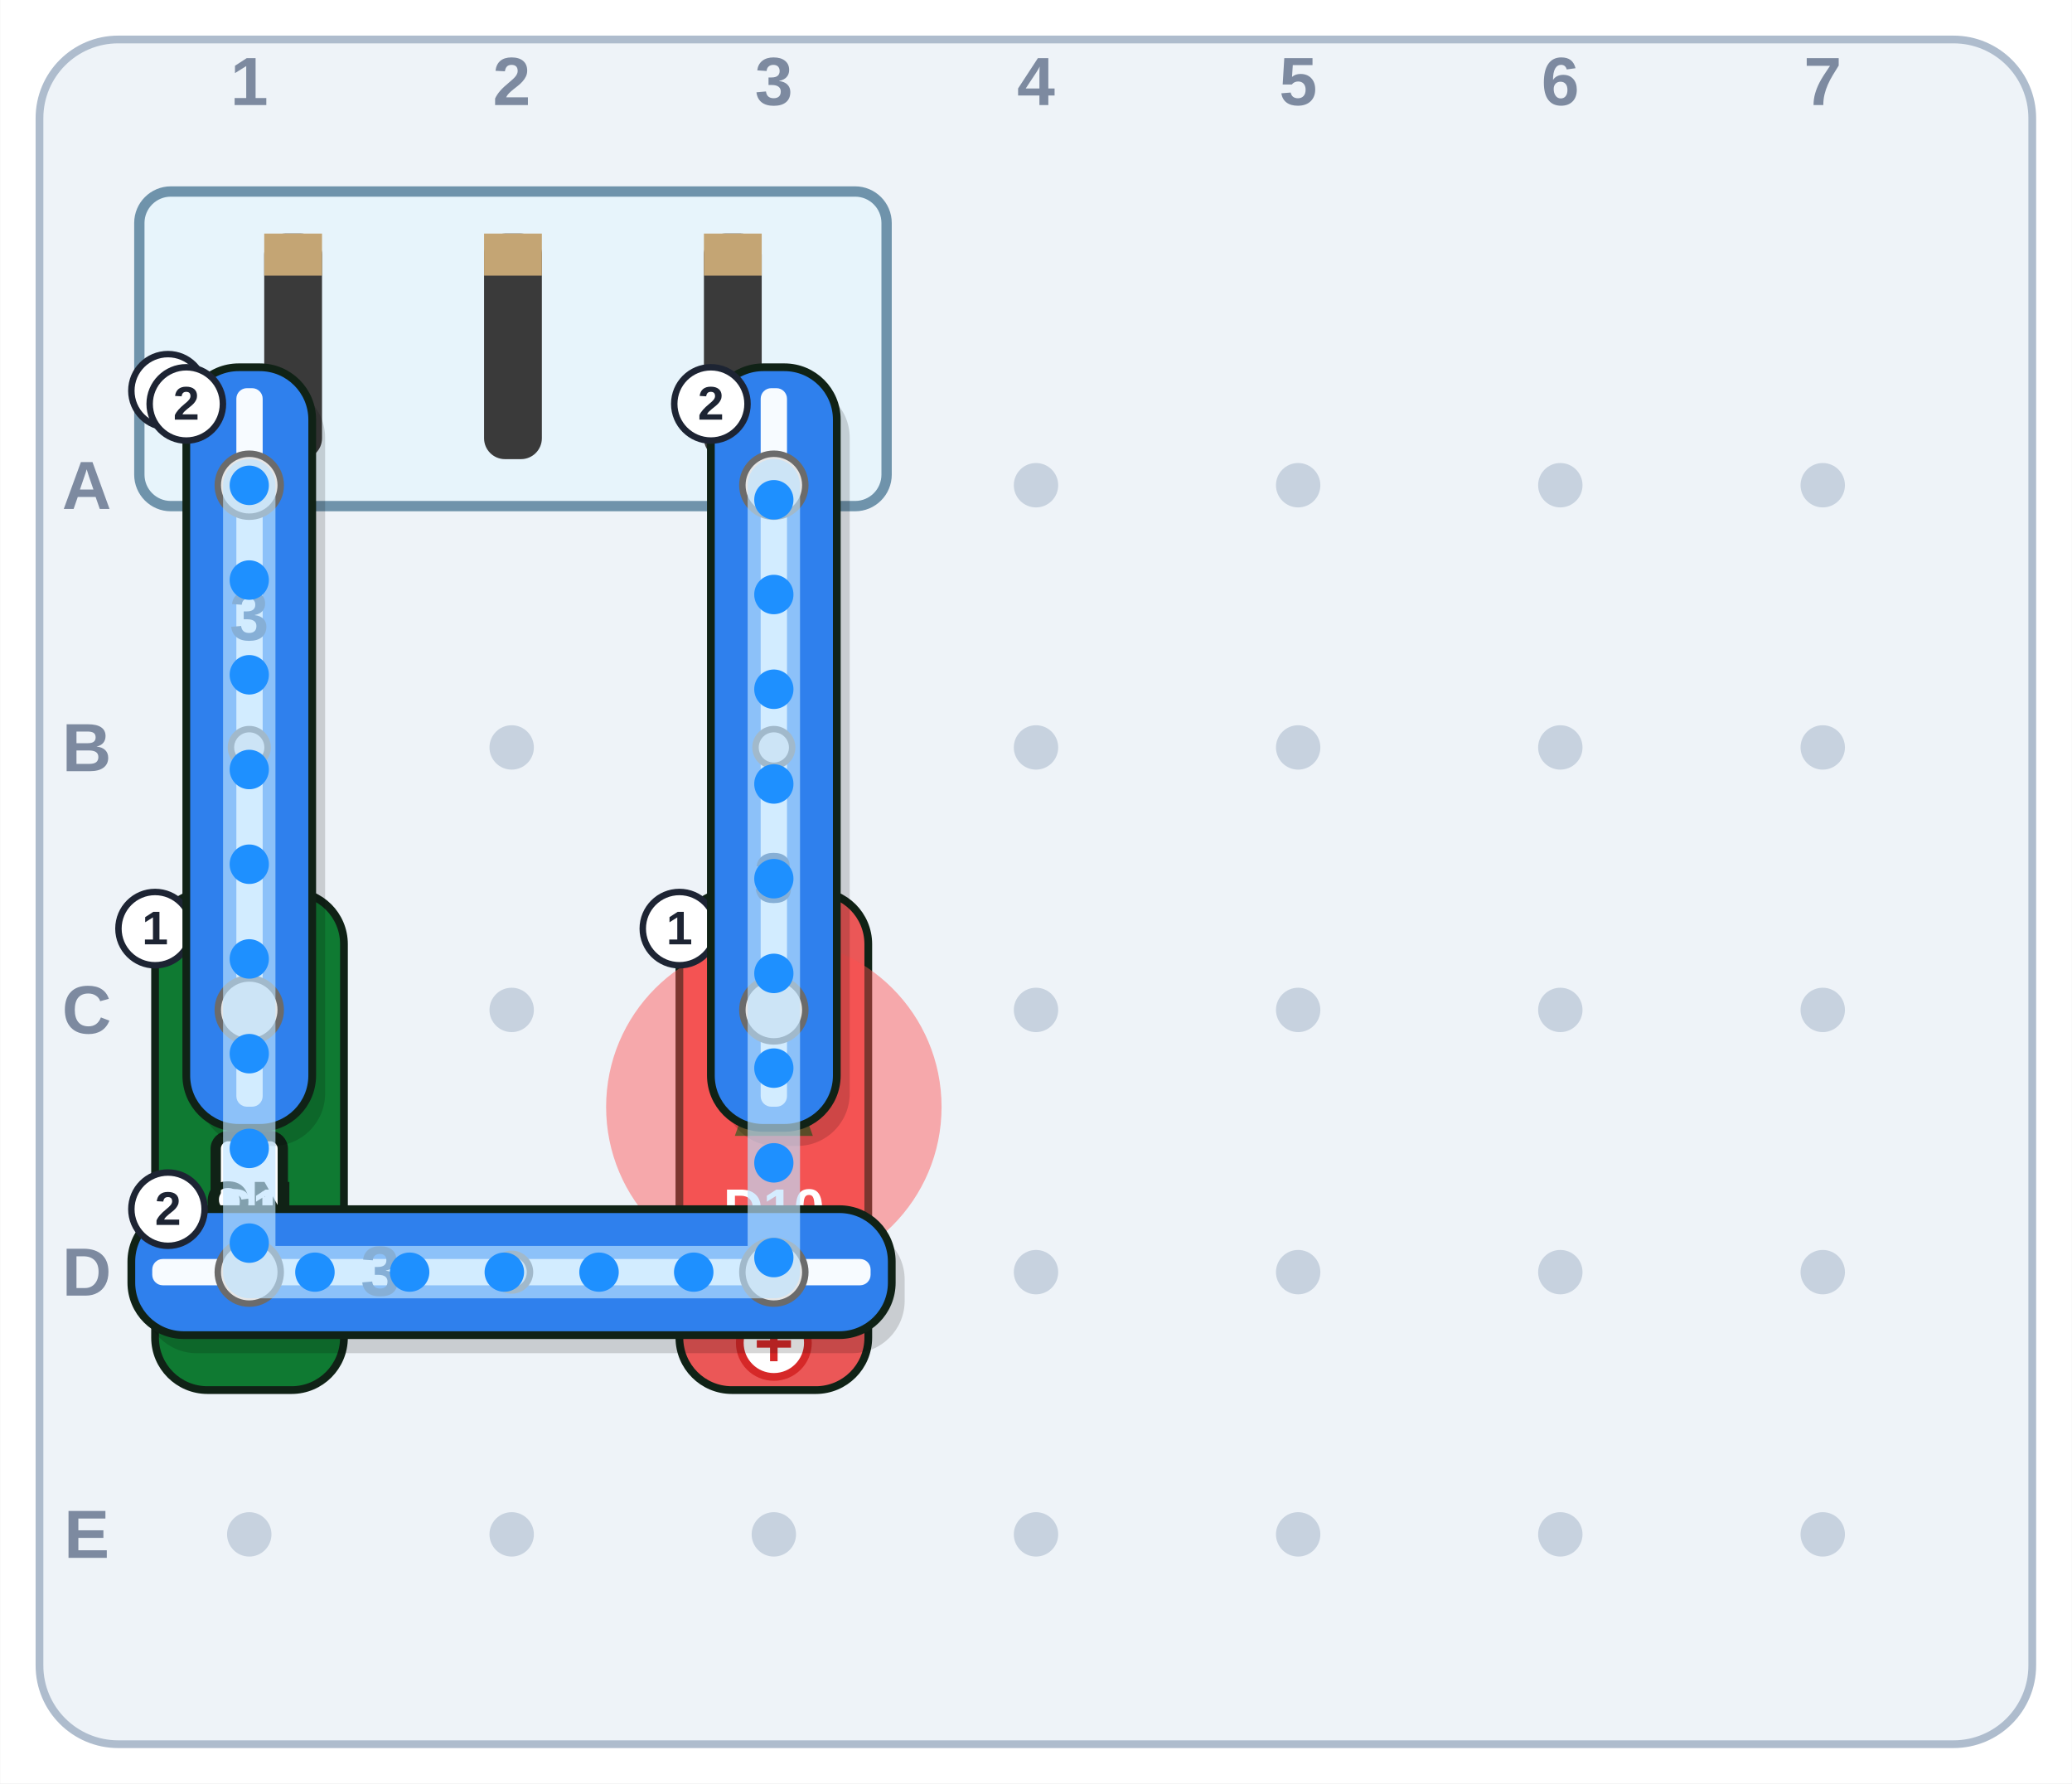
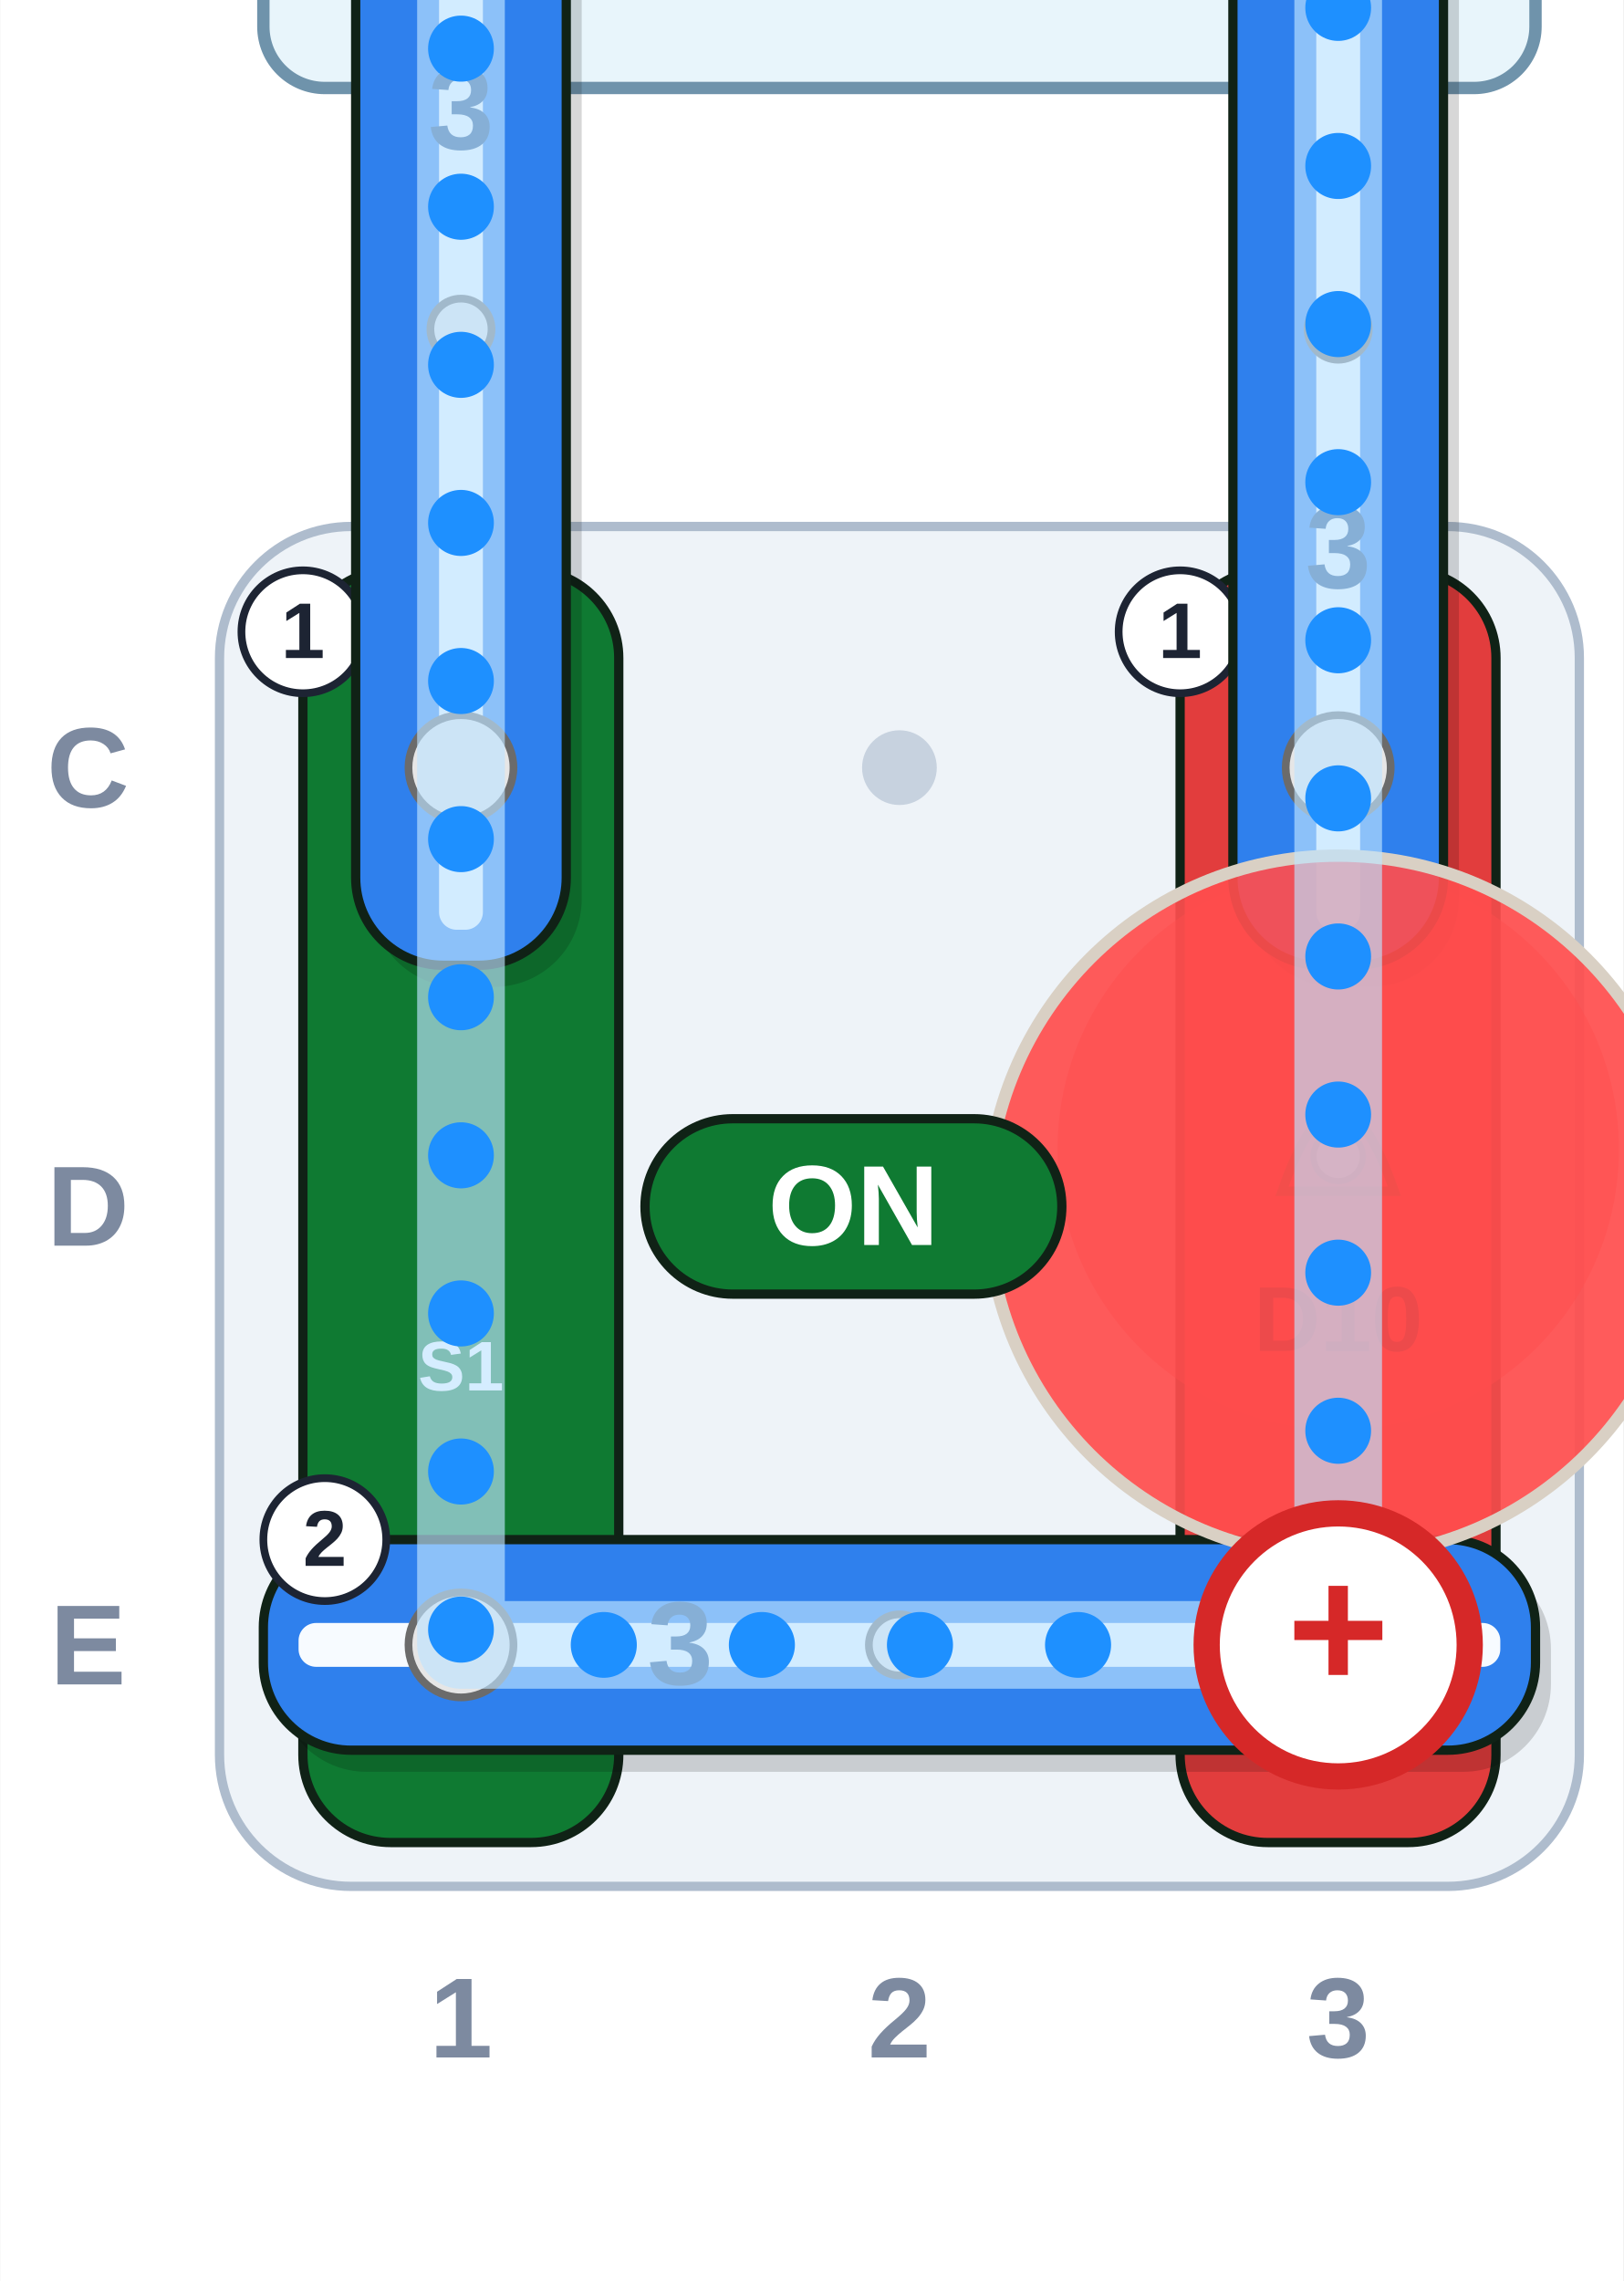
- <svg xmlns="http://www.w3.org/2000/svg" width="803" height="691" viewBox="198.6 100.2 802.8 691.0" font-family="'Avenir Next','Trebuchet MS','Helvetica Neue',Arial,sans-serif">
-   <rect x="198.6" y="100.2" width="802.8" height="691.0" fill="#ffffff" />
-   <rect x="213.8" y="115.5" width="772.3" height="660.5" rx="30.5" fill="#eef3f8" stroke="#aebccd" stroke-width="3" />
-   <circle cx="295.1" cy="288.2" r="8.6" fill="#c7d2df" />
-   <circle cx="396.8" cy="288.2" r="8.6" fill="#c7d2df" />
-   <circle cx="498.4" cy="288.2" r="8.6" fill="#c7d2df" />
-   <circle cx="600.0" cy="288.2" r="8.6" fill="#c7d2df" />
-   <circle cx="701.6" cy="288.2" r="8.6" fill="#c7d2df" />
-   <circle cx="803.2" cy="288.2" r="8.6" fill="#c7d2df" />
-   <circle cx="904.9" cy="288.2" r="8.6" fill="#c7d2df" />
-   <circle cx="295.1" cy="389.8" r="8.6" fill="#c7d2df" />
-   <circle cx="396.8" cy="389.8" r="8.6" fill="#c7d2df" />
-   <circle cx="498.4" cy="389.8" r="8.6" fill="#c7d2df" />
-   <circle cx="600.0" cy="389.8" r="8.6" fill="#c7d2df" />
-   <circle cx="701.6" cy="389.8" r="8.6" fill="#c7d2df" />
-   <circle cx="803.2" cy="389.8" r="8.6" fill="#c7d2df" />
-   <circle cx="904.9" cy="389.8" r="8.6" fill="#c7d2df" />
-   <circle cx="295.1" cy="491.5" r="8.6" fill="#c7d2df" />
-   <circle cx="396.8" cy="491.5" r="8.6" fill="#c7d2df" />
-   <circle cx="498.4" cy="491.5" r="8.6" fill="#c7d2df" />
-   <circle cx="600.0" cy="491.5" r="8.6" fill="#c7d2df" />
-   <circle cx="701.6" cy="491.5" r="8.6" fill="#c7d2df" />
-   <circle cx="803.2" cy="491.5" r="8.6" fill="#c7d2df" />
-   <circle cx="904.9" cy="491.5" r="8.6" fill="#c7d2df" />
-   <circle cx="295.1" cy="593.1" r="8.6" fill="#c7d2df" />
-   <circle cx="396.8" cy="593.1" r="8.6" fill="#c7d2df" />
-   <circle cx="498.4" cy="593.1" r="8.6" fill="#c7d2df" />
-   <circle cx="600.0" cy="593.1" r="8.6" fill="#c7d2df" />
-   <circle cx="701.6" cy="593.1" r="8.6" fill="#c7d2df" />
-   <circle cx="803.2" cy="593.1" r="8.6" fill="#c7d2df" />
-   <circle cx="904.9" cy="593.1" r="8.6" fill="#c7d2df" />
-   <circle cx="295.1" cy="694.7" r="8.6" fill="#c7d2df" />
-   <circle cx="396.8" cy="694.7" r="8.6" fill="#c7d2df" />
-   <circle cx="498.4" cy="694.7" r="8.6" fill="#c7d2df" />
-   <circle cx="600.0" cy="694.7" r="8.6" fill="#c7d2df" />
-   <circle cx="701.6" cy="694.7" r="8.6" fill="#c7d2df" />
-   <circle cx="803.2" cy="694.7" r="8.6" fill="#c7d2df" />
-   <circle cx="904.9" cy="694.7" r="8.6" fill="#c7d2df" />
-   <text x="232.1" y="297.4" font-size="26.422" fill="#7d8aa0" font-weight="bold" text-anchor="middle">
-     <tspan x="232.1" dy="0.0">A</tspan>
+ <svg xmlns="http://www.w3.org/2000/svg" width="526" height="739" viewBox="337.2 41.3 525.6 738.7" font-family="'Avenir Next','Trebuchet MS','Helvetica Neue',Arial,sans-serif">
+   <rect x="337.2" y="41.3" width="525.6" height="738.7" fill="#ffffff" />
+   <rect x="408.2" y="211.8" width="440.4" height="440.4" rx="42.6" fill="#eef3f8" stroke="#aebccd" stroke-width="3" data-grid="3x3" />
+   <circle cx="486.4" cy="289.9" r="12.1" fill="#c7d2df" />
+   <circle cx="628.4" cy="289.9" r="12.1" fill="#c7d2df" />
+   <circle cx="770.5" cy="289.9" r="12.1" fill="#c7d2df" />
+   <circle cx="486.4" cy="432.0" r="12.1" fill="#c7d2df" />
+   <circle cx="628.4" cy="432.0" r="12.1" fill="#c7d2df" />
+   <circle cx="770.5" cy="432.0" r="12.1" fill="#c7d2df" />
+   <circle cx="486.4" cy="574.0" r="12.1" fill="#c7d2df" />
+   <circle cx="628.4" cy="574.0" r="12.1" fill="#c7d2df" />
+   <circle cx="770.5" cy="574.0" r="12.1" fill="#c7d2df" />
+   <text x="365.6" y="302.7" font-size="36.935" fill="#7d8aa0" font-weight="bold" text-anchor="middle">
+     <tspan x="365.6" dy="0.0">C</tspan>
  </text>
-   <text x="232.1" y="399.0" font-size="26.422" fill="#7d8aa0" font-weight="bold" text-anchor="middle">
-     <tspan x="232.1" dy="0.0">B</tspan>
+   <text x="365.6" y="444.7" font-size="36.935" fill="#7d8aa0" font-weight="bold" text-anchor="middle">
+     <tspan x="365.6" dy="0.0">D</tspan>
  </text>
-   <text x="232.1" y="500.6" font-size="26.422" fill="#7d8aa0" font-weight="bold" text-anchor="middle">
-     <tspan x="232.1" dy="0.0">C</tspan>
+   <text x="365.6" y="586.8" font-size="36.935" fill="#7d8aa0" font-weight="bold" text-anchor="middle">
+     <tspan x="365.6" dy="0.0">E</tspan>
  </text>
-   <text x="232.1" y="602.2" font-size="26.422" fill="#7d8aa0" font-weight="bold" text-anchor="middle">
-     <tspan x="232.1" dy="0.0">D</tspan>
+   <text x="486.4" y="707.6" font-size="36.935" fill="#7d8aa0" font-weight="bold" text-anchor="middle">
+     <tspan x="486.4" dy="0.0">1</tspan>
  </text>
-   <text x="232.1" y="703.8" font-size="26.422" fill="#7d8aa0" font-weight="bold" text-anchor="middle">
-     <tspan x="232.1" dy="0.0">E</tspan>
+   <text x="628.4" y="707.6" font-size="36.935" fill="#7d8aa0" font-weight="bold" text-anchor="middle">
+     <tspan x="628.4" dy="0.0">2</tspan>
  </text>
-   <text x="295.1" y="140.9" font-size="26.422" fill="#7d8aa0" font-weight="bold" text-anchor="middle">
-     <tspan x="295.1" dy="0.0">1</tspan>
+   <text x="770.5" y="707.6" font-size="36.935" fill="#7d8aa0" font-weight="bold" text-anchor="middle">
+     <tspan x="770.5" dy="0.0">3</tspan>
  </text>
-   <text x="396.8" y="140.9" font-size="26.422" fill="#7d8aa0" font-weight="bold" text-anchor="middle">
-     <tspan x="396.8" dy="0.0">2</tspan>
-   </text>
-   <text x="498.4" y="140.9" font-size="26.422" fill="#7d8aa0" font-weight="bold" text-anchor="middle">
-     <tspan x="498.4" dy="0.0">3</tspan>
-   </text>
-   <text x="600.0" y="140.9" font-size="26.422" fill="#7d8aa0" font-weight="bold" text-anchor="middle">
-     <tspan x="600.0" dy="0.0">4</tspan>
-   </text>
-   <text x="701.6" y="140.9" font-size="26.422" fill="#7d8aa0" font-weight="bold" text-anchor="middle">
-     <tspan x="701.6" dy="0.0">5</tspan>
-   </text>
-   <text x="803.2" y="140.9" font-size="26.422" fill="#7d8aa0" font-weight="bold" text-anchor="middle">
-     <tspan x="803.2" dy="0.0">6</tspan>
-   </text>
-   <text x="904.9" y="140.9" font-size="26.422" fill="#7d8aa0" font-weight="bold" text-anchor="middle">
-     <tspan x="904.9" dy="0.0">7</tspan>
-   </text>
-   <g opacity="1">
-     <rect x="252.5" y="174.4" width="289.6" height="121.9" rx="12.2" fill="#e7f4fb" stroke="#6f93ab" stroke-width="4" />
-     <rect x="300.9" y="190.7" width="22.4" height="87.4" rx="8.1" fill="#3a3a3a" />
-     <rect x="300.9" y="190.7" width="22.4" height="16.3" fill="#c4a574" />
-     <rect x="386.1" y="190.7" width="22.4" height="87.4" rx="8.1" fill="#3a3a3a" />
-     <rect x="386.1" y="190.7" width="22.4" height="16.3" fill="#c4a574" />
-     <rect x="471.3" y="190.7" width="22.4" height="87.4" rx="8.1" fill="#3a3a3a" />
-     <rect x="471.3" y="190.7" width="22.4" height="16.3" fill="#c4a574" />
-     <circle cx="295.1" cy="288.2" r="16.3" fill="#d8dde3" stroke="#5c6770" stroke-width="3" />
-     <text x="295.1" y="259.8" font-size="28.454" fill="#c0392b" font-weight="bold" text-anchor="middle">
-       <tspan x="295.1" dy="0.0">+</tspan>
+   <g opacity="1" data-step="2" data-key="B3B" data-want="1A 3A span=3 depth=3" data-drawn="1A 3A span=3 depth=3">
+     <rect x="422.4" y="-342.2" width="412.0" height="412.0" rx="19.9" fill="#e7f4fb" fill-opacity="0.96" stroke="#6f93ab" stroke-width="4" />
+     <rect x="453.7" y="-325.7" width="349.5" height="56.8" rx="17.0" fill="#3a3a3a" />
+     <rect x="453.7" y="-325.7" width="71.0" height="56.8" rx="14.2" fill="#c4a574" />
+     <rect x="453.7" y="-235.7" width="349.5" height="56.8" rx="17.0" fill="#3a3a3a" />
+     <rect x="732.1" y="-235.7" width="71.0" height="56.8" rx="14.2" fill="#c4a574" />
+     <rect x="453.7" y="-145.7" width="349.5" height="56.8" rx="17.0" fill="#3a3a3a" />
+     <rect x="453.7" y="-145.7" width="71.0" height="56.8" rx="14.2" fill="#c4a574" />
+     <text x="628.4" y="20.0" font-size="34.093" fill="#c0392b" font-weight="bold" text-anchor="middle">
+       <tspan x="628.4" dy="0.0">4.5V</tspan>
    </text>
-     <circle cx="498.4" cy="288.2" r="16.3" fill="#d8dde3" stroke="#5c6770" stroke-width="3" />
-     <text x="498.4" y="259.8" font-size="28.454" fill="#22405f" font-weight="bold" text-anchor="middle">
-       <tspan x="498.4" dy="0.0">−</tspan>
+     <circle cx="486.4" cy="5.8" r="22.7" fill="#d8dde3" stroke="#5c6770" stroke-width="3" />
+     <text x="557.4" y="22.8" font-size="56.822" fill="#c0392b" font-weight="bold" text-anchor="middle">
+       <tspan x="557.4" dy="0.0">+</tspan>
    </text>
-     <circle cx="263.6" cy="251.6" r="14.2" fill="#fff" stroke="#1d2433" stroke-width="2.5" />
-     <text x="263.6" y="257.7" font-size="18.292" fill="#1d2433" font-weight="bold" text-anchor="middle">
-       <tspan x="263.6" dy="0.0">1</tspan>
+     <circle cx="770.5" cy="5.8" r="22.7" fill="#d8dde3" stroke="#5c6770" stroke-width="3" />
+     <text x="699.4" y="22.8" font-size="56.822" fill="#22405f" font-weight="bold" text-anchor="middle">
+       <tspan x="699.4" dy="0.0">−</tspan>
+     </text>
+     <circle cx="442.3" cy="-45.3" r="19.9" fill="#fff" stroke="#1d2433" stroke-width="2.5" />
+     <text x="442.3" y="-36.8" font-size="25.57" fill="#1d2433" font-weight="bold" text-anchor="middle">
+       <tspan x="442.3" dy="0.0">1</tspan>
    </text>
  </g>
-   <g opacity="1">
-     <rect x="258.6" y="445.7" width="73.2" height="193.1" rx="20.3" fill="#0f7a32" stroke="#102216" stroke-width="3" />
-     <circle cx="295.1" cy="491.5" r="12.2" fill="#e6e6e6" stroke="#6b6b6b" stroke-width="2.5" />
-     <circle cx="295.1" cy="593.1" r="12.2" fill="#e6e6e6" stroke="#6b6b6b" stroke-width="2.5" />
-     <rect x="282.1" y="540.4" width="26.0" height="32.5" rx="4.9" fill="#fff" stroke="#102216" stroke-width="4" />
-     <text x="295.1" y="573.8" font-size="22.763" fill="#102216" font-weight="bold" text-anchor="middle">
-       <tspan x="295.1" dy="0.0">ON</tspan>
+   <g opacity="1" data-step="3" data-key="S1" data-want="1C 1E span=3 depth=1" data-drawn="1C 1E span=3 depth=1">
+     <rect x="435.2" y="226.0" width="102.3" height="412.0" rx="28.4" fill="#0f7a32" stroke="#102216" stroke-width="3" />
+     <circle cx="486.4" cy="289.9" r="17.0" fill="#e6e6e6" stroke="#6b6b6b" stroke-width="2.5" />
+     <circle cx="486.4" cy="574.0" r="17.0" fill="#e6e6e6" stroke="#6b6b6b" stroke-width="2.5" />
+     <text x="486.4" y="491.6" font-size="22.729" fill="#ffffff" font-weight="bold" text-anchor="middle">
+       <tspan x="486.4" dy="0.0">S1</tspan>
    </text>
-     <text x="295.1" y="575.8" font-size="21.341" fill="#fff" font-weight="bold" text-anchor="middle">
-       <tspan x="295.1" dy="0.0">S1</tspan>
-     </text>
-     <circle cx="258.6" cy="460.0" r="14.2" fill="#fff" stroke="#1d2433" stroke-width="2.5" />
-     <text x="258.6" y="466.1" font-size="18.292" fill="#1d2433" font-weight="bold" text-anchor="middle">
-       <tspan x="258.6" dy="0.0">1</tspan>
+     <circle cx="435.2" cy="245.9" r="19.9" fill="#fff" stroke="#1d2433" stroke-width="2.5" />
+     <text x="435.2" y="254.4" font-size="25.57" fill="#1d2433" font-weight="bold" text-anchor="middle">
+       <tspan x="435.2" dy="0.0">1</tspan>
    </text>
  </g>
-   <g opacity="1">
-     <rect x="461.8" y="445.7" width="73.2" height="193.1" rx="20.3" fill="#eb5757" stroke="#102216" stroke-width="3" />
-     <circle cx="498.4" cy="593.1" r="12.2" fill="#e6e6e6" stroke="#6b6b6b" stroke-width="2.5" />
-     <circle cx="498.4" cy="491.5" r="12.2" fill="#e6e6e6" stroke="#6b6b6b" stroke-width="2.5" />
-     <circle cx="498.4" cy="529.1" r="65.0" fill="#ff4d4d" opacity="0.45">
+   <g opacity="1" data-step="4" data-key="D10" data-want="3E 3C span=3 depth=1" data-drawn="3E 3C span=3 depth=1">
+     <rect x="719.3" y="226.0" width="102.3" height="412.0" rx="28.4" fill="#e23d3d" stroke="#102216" stroke-width="3" />
+     <circle cx="770.5" cy="574.0" r="17.0" fill="#e6e6e6" stroke="#6b6b6b" stroke-width="2.5" />
+     <circle cx="770.5" cy="289.9" r="17.0" fill="#e6e6e6" stroke="#6b6b6b" stroke-width="2.5" />
+     <circle cx="770.5" cy="413.5" r="90.9" fill="#ff4d4d" opacity="0.45">
      <animate attributeName="opacity" values="0.3;0.6;0.3" dur="1.4s" repeatCount="indefinite" />
    </circle>
-     <path d="M 485.4 538.8 Q 498.4 501.4 511.4 538.8 Z" fill="#ff4d4d" fill-opacity="0.85" stroke="#6b5a2e" stroke-width="3" />
-     <circle cx="498.4" cy="530.7" r="5.7" fill="#fff8dc" stroke="#555" stroke-width="2" />
-     <text x="498.4" y="575.8" font-size="21.341" fill="#fff" font-weight="bold" text-anchor="middle">
-       <tspan x="498.4" dy="0.0">D10</tspan>
+     <path d="M 752.3 427.1 Q 770.5 374.9 788.7 427.1 Z" fill="#ff4d4d" fill-opacity="0.85" stroke="#6b5a2e" stroke-width="3" />
+     <circle cx="770.5" cy="415.8" r="8.0" fill="#fff8dc" stroke="#555" stroke-width="2" />
+     <text x="770.5" y="478.8" font-size="29.832" fill="#1d2433" font-weight="bold" text-anchor="middle">
+       <tspan x="770.5" dy="0.0">D10</tspan>
    </text>
-     <circle cx="498.4" cy="620.5" r="13.2" fill="#fff" stroke="#d62828" stroke-width="3" />
-     <text x="498.4" y="629.7" font-size="26.422" fill="#d62828" font-weight="bold" text-anchor="middle">
-       <tspan x="498.4" dy="0.0">+</tspan>
-     </text>
-     <circle cx="461.8" cy="460.0" r="14.2" fill="#fff" stroke="#1d2433" stroke-width="2.5" />
-     <text x="461.8" y="466.1" font-size="18.292" fill="#1d2433" font-weight="bold" text-anchor="middle">
-       <tspan x="461.8" dy="0.0">1</tspan>
+     <circle cx="719.3" cy="245.9" r="19.9" fill="#fff" stroke="#1d2433" stroke-width="2.5" />
+     <text x="719.3" y="254.4" font-size="25.57" fill="#1d2433" font-weight="bold" text-anchor="middle">
+       <tspan x="719.3" dy="0.0">1</tspan>
    </text>
  </g>
-   <g opacity="1">
-     <rect x="275.7" y="249.5" width="48.8" height="294.7" rx="20.3" fill="#000" opacity="0.16" />
-     <rect x="270.7" y="242.5" width="48.8" height="294.7" rx="20.3" fill="#2f80ed" stroke="#102216" stroke-width="3" />
-     <rect x="290.1" y="250.6" width="10.2" height="278.4" rx="4.1" fill="#f7fbff" />
-     <circle cx="295.1" cy="288.2" r="12.2" fill="#e6e6e6" stroke="#6b6b6b" stroke-width="2.5" />
-     <circle cx="295.1" cy="389.8" r="7.1" fill="#e6e6e6" stroke="#6b6b6b" stroke-width="2.5" />
-     <circle cx="295.1" cy="491.5" r="12.2" fill="#e6e6e6" stroke="#6b6b6b" stroke-width="2.5" />
-     <text x="295.1" y="348.2" font-size="27.438" fill="#1d4e89" font-weight="bold" text-anchor="middle">
-       <tspan x="295.1" dy="0.0">3</tspan>
+   <g opacity="1" data-step="5" data-key="wire3" data-want="1A 1B 1C span=3 depth=1" data-drawn="1A 1B 1C span=3 depth=1">
+     <rect x="457.3" y="-51.1" width="68.2" height="412.0" rx="28.4" fill="#000" opacity="0.16" />
+     <rect x="452.3" y="-58.1" width="68.2" height="412.0" rx="28.4" fill="#2f80ed" stroke="#102216" stroke-width="3" />
+     <rect x="479.3" y="-46.8" width="14.2" height="389.2" rx="5.7" fill="#f7fbff" />
+     <circle cx="486.4" cy="5.8" r="17.0" fill="#e6e6e6" stroke="#6b6b6b" stroke-width="2.5" />
+     <circle cx="486.4" cy="147.9" r="9.9" fill="#e6e6e6" stroke="#6b6b6b" stroke-width="2.5" />
+     <circle cx="486.4" cy="289.9" r="17.0" fill="#e6e6e6" stroke="#6b6b6b" stroke-width="2.5" />
+     <text x="486.4" y="89.6" font-size="38.355" fill="#1d4e89" font-weight="bold" text-anchor="middle">
+       <tspan x="486.4" dy="0.0">3</tspan>
    </text>
-     <circle cx="270.7" cy="256.7" r="14.2" fill="#fff" stroke="#1d2433" stroke-width="2.5" />
-     <text x="270.7" y="262.8" font-size="18.292" fill="#1d2433" font-weight="bold" text-anchor="middle">
-       <tspan x="270.7" dy="0.0">2</tspan>
+     <circle cx="452.3" cy="-38.2" r="19.9" fill="#fff" stroke="#1d2433" stroke-width="2.5" />
+     <text x="452.3" y="-29.7" font-size="25.57" fill="#1d2433" font-weight="bold" text-anchor="middle">
+       <tspan x="452.3" dy="0.0">2</tspan>
    </text>
  </g>
-   <g opacity="1">
-     <rect x="254.4" y="575.7" width="294.7" height="48.8" rx="20.3" fill="#000" opacity="0.16" />
-     <rect x="249.4" y="568.7" width="294.7" height="48.8" rx="20.3" fill="#2f80ed" stroke="#102216" stroke-width="3" />
-     <rect x="257.5" y="588.0" width="278.4" height="10.2" rx="4.1" fill="#f7fbff" />
-     <circle cx="295.1" cy="593.1" r="12.2" fill="#e6e6e6" stroke="#6b6b6b" stroke-width="2.5" />
-     <circle cx="396.8" cy="593.1" r="7.1" fill="#e6e6e6" stroke="#6b6b6b" stroke-width="2.5" />
-     <circle cx="498.4" cy="593.1" r="12.2" fill="#e6e6e6" stroke="#6b6b6b" stroke-width="2.5" />
-     <text x="345.9" y="602.2" font-size="27.438" fill="#1d4e89" font-weight="bold" text-anchor="middle">
-       <tspan x="345.9" dy="0.0">3</tspan>
+   <g opacity="1" data-step="6" data-key="wire3" data-want="1E 2E 3E span=3 depth=1" data-drawn="1E 2E 3E span=3 depth=1">
+     <rect x="427.4" y="546.9" width="412.0" height="68.2" rx="28.4" fill="#000" opacity="0.16" />
+     <rect x="422.4" y="539.9" width="412.0" height="68.2" rx="28.4" fill="#2f80ed" stroke="#102216" stroke-width="3" />
+     <rect x="433.8" y="566.9" width="389.2" height="14.2" rx="5.7" fill="#f7fbff" />
+     <circle cx="486.4" cy="574.0" r="17.0" fill="#e6e6e6" stroke="#6b6b6b" stroke-width="2.5" />
+     <circle cx="628.4" cy="574.0" r="9.9" fill="#e6e6e6" stroke="#6b6b6b" stroke-width="2.5" />
+     <circle cx="770.5" cy="574.0" r="17.0" fill="#e6e6e6" stroke="#6b6b6b" stroke-width="2.5" />
+     <text x="557.4" y="586.8" font-size="38.355" fill="#1d4e89" font-weight="bold" text-anchor="middle">
+       <tspan x="557.4" dy="0.0">3</tspan>
    </text>
-     <circle cx="263.6" cy="568.7" r="14.2" fill="#fff" stroke="#1d2433" stroke-width="2.5" />
-     <text x="263.6" y="574.8" font-size="18.292" fill="#1d2433" font-weight="bold" text-anchor="middle">
-       <tspan x="263.6" dy="0.0">2</tspan>
+     <circle cx="442.3" cy="539.9" r="19.9" fill="#fff" stroke="#1d2433" stroke-width="2.5" />
+     <text x="442.3" y="548.4" font-size="25.57" fill="#1d2433" font-weight="bold" text-anchor="middle">
+       <tspan x="442.3" dy="0.0">2</tspan>
    </text>
  </g>
-   <g opacity="1">
-     <rect x="479.0" y="249.5" width="48.8" height="294.7" rx="20.3" fill="#000" opacity="0.16" />
-     <rect x="474.0" y="242.5" width="48.8" height="294.7" rx="20.3" fill="#2f80ed" stroke="#102216" stroke-width="3" />
-     <rect x="493.3" y="250.6" width="10.2" height="278.4" rx="4.1" fill="#f7fbff" />
-     <circle cx="498.4" cy="491.5" r="12.2" fill="#e6e6e6" stroke="#6b6b6b" stroke-width="2.5" />
-     <circle cx="498.4" cy="389.8" r="7.1" fill="#e6e6e6" stroke="#6b6b6b" stroke-width="2.5" />
-     <circle cx="498.4" cy="288.2" r="12.2" fill="#e6e6e6" stroke="#6b6b6b" stroke-width="2.5" />
-     <text x="498.4" y="449.8" font-size="27.438" fill="#1d4e89" font-weight="bold" text-anchor="middle">
-       <tspan x="498.4" dy="0.0">3</tspan>
+   <g opacity="1" data-step="7" data-key="wire3" data-want="3C 3B 3A span=3 depth=1" data-drawn="3C 3B 3A span=3 depth=1">
+     <rect x="741.4" y="-51.1" width="68.2" height="412.0" rx="28.4" fill="#000" opacity="0.16" />
+     <rect x="736.4" y="-58.1" width="68.2" height="412.0" rx="28.4" fill="#2f80ed" stroke="#102216" stroke-width="3" />
+     <rect x="763.4" y="-46.8" width="14.2" height="389.2" rx="5.7" fill="#f7fbff" />
+     <circle cx="770.5" cy="289.9" r="17.0" fill="#e6e6e6" stroke="#6b6b6b" stroke-width="2.5" />
+     <circle cx="770.5" cy="147.9" r="9.9" fill="#e6e6e6" stroke="#6b6b6b" stroke-width="2.5" />
+     <circle cx="770.5" cy="5.8" r="17.0" fill="#e6e6e6" stroke="#6b6b6b" stroke-width="2.5" />
+     <text x="770.5" y="231.7" font-size="38.355" fill="#1d4e89" font-weight="bold" text-anchor="middle">
+       <tspan x="770.5" dy="0.0">3</tspan>
    </text>
-     <circle cx="474.0" cy="256.7" r="14.2" fill="#fff" stroke="#1d2433" stroke-width="2.5" />
-     <text x="474.0" y="262.8" font-size="18.292" fill="#1d2433" font-weight="bold" text-anchor="middle">
-       <tspan x="474.0" dy="0.0">2</tspan>
+     <circle cx="736.4" cy="-38.2" r="19.9" fill="#fff" stroke="#1d2433" stroke-width="2.5" />
+     <text x="736.4" y="-29.7" font-size="25.57" fill="#1d2433" font-weight="bold" text-anchor="middle">
+       <tspan x="736.4" dy="0.0">2</tspan>
    </text>
  </g>
-   <polyline points="295.1,288.2 295.1,389.8 295.1,491.5 295.1,593.1 396.8,593.1 498.4,593.1 498.4,491.5 498.4,389.8 498.4,288.2" fill="none" stroke="#bfe3ff" stroke-opacity="0.65" stroke-width="20.3" stroke-linecap="round" stroke-linejoin="round" />
-   <polyline points="295.1,288.2 295.1,389.8 295.1,491.5 295.1,593.1 396.8,593.1 498.4,593.1 498.4,491.5 498.4,389.8 498.4,288.2" fill="none" stroke="#1e90ff" stroke-width="15.2" stroke-linecap="round" stroke-linejoin="round" stroke-dasharray="0.1 36.6">
-     <animate attributeName="stroke-dashoffset" from="0" to="-36.7" dur="0.9s" repeatCount="indefinite" />
+   <circle cx="770.5" cy="432.0" r="113.6" fill="#ff4d4d" fill-opacity="0.92" stroke="#d9d0c4" stroke-width="4" data-egg-on="4" />
+   <polyline points="486.4,5.8 486.4,147.9 486.4,289.9 486.4,574.0 628.4,574.0 770.5,574.0 770.5,289.9 770.5,147.9 770.5,5.8" fill="none" stroke="#bfe3ff" stroke-opacity="0.65" stroke-width="28.4" stroke-linecap="round" stroke-linejoin="round" />
+   <polyline points="486.4,5.8 486.4,147.9 486.4,289.9 486.4,574.0 628.4,574.0 770.5,574.0 770.5,289.9 770.5,147.9 770.5,5.8" fill="none" stroke="#1e90ff" stroke-width="21.3" stroke-linecap="round" stroke-linejoin="round" stroke-dasharray="0.1 51.1">
+     <animate attributeName="stroke-dashoffset" from="0" to="-51.2" dur="0.9s" repeatCount="indefinite" />
  </polyline>
+   <rect x="546.0" y="403.6" width="135.0" height="56.8" rx="28.4" fill="#0f7a32" stroke="#102216" stroke-width="3" />
+   <text x="613.5" y="444.5" font-size="36.935" fill="#fff" font-weight="bold" text-anchor="middle">
+     <tspan x="613.5" dy="0.0">ON</tspan>
+   </text>
+   <circle cx="770.5" cy="574.0" r="42.6" fill="#fff" stroke="#d62828" stroke-width="8.5" />
+   <text x="770.5" y="588.2" font-size="56.822" fill="#d62828" font-weight="bold" text-anchor="middle">
+     <tspan x="770.5" dy="0.0">+</tspan>
+   </text>
</svg>
